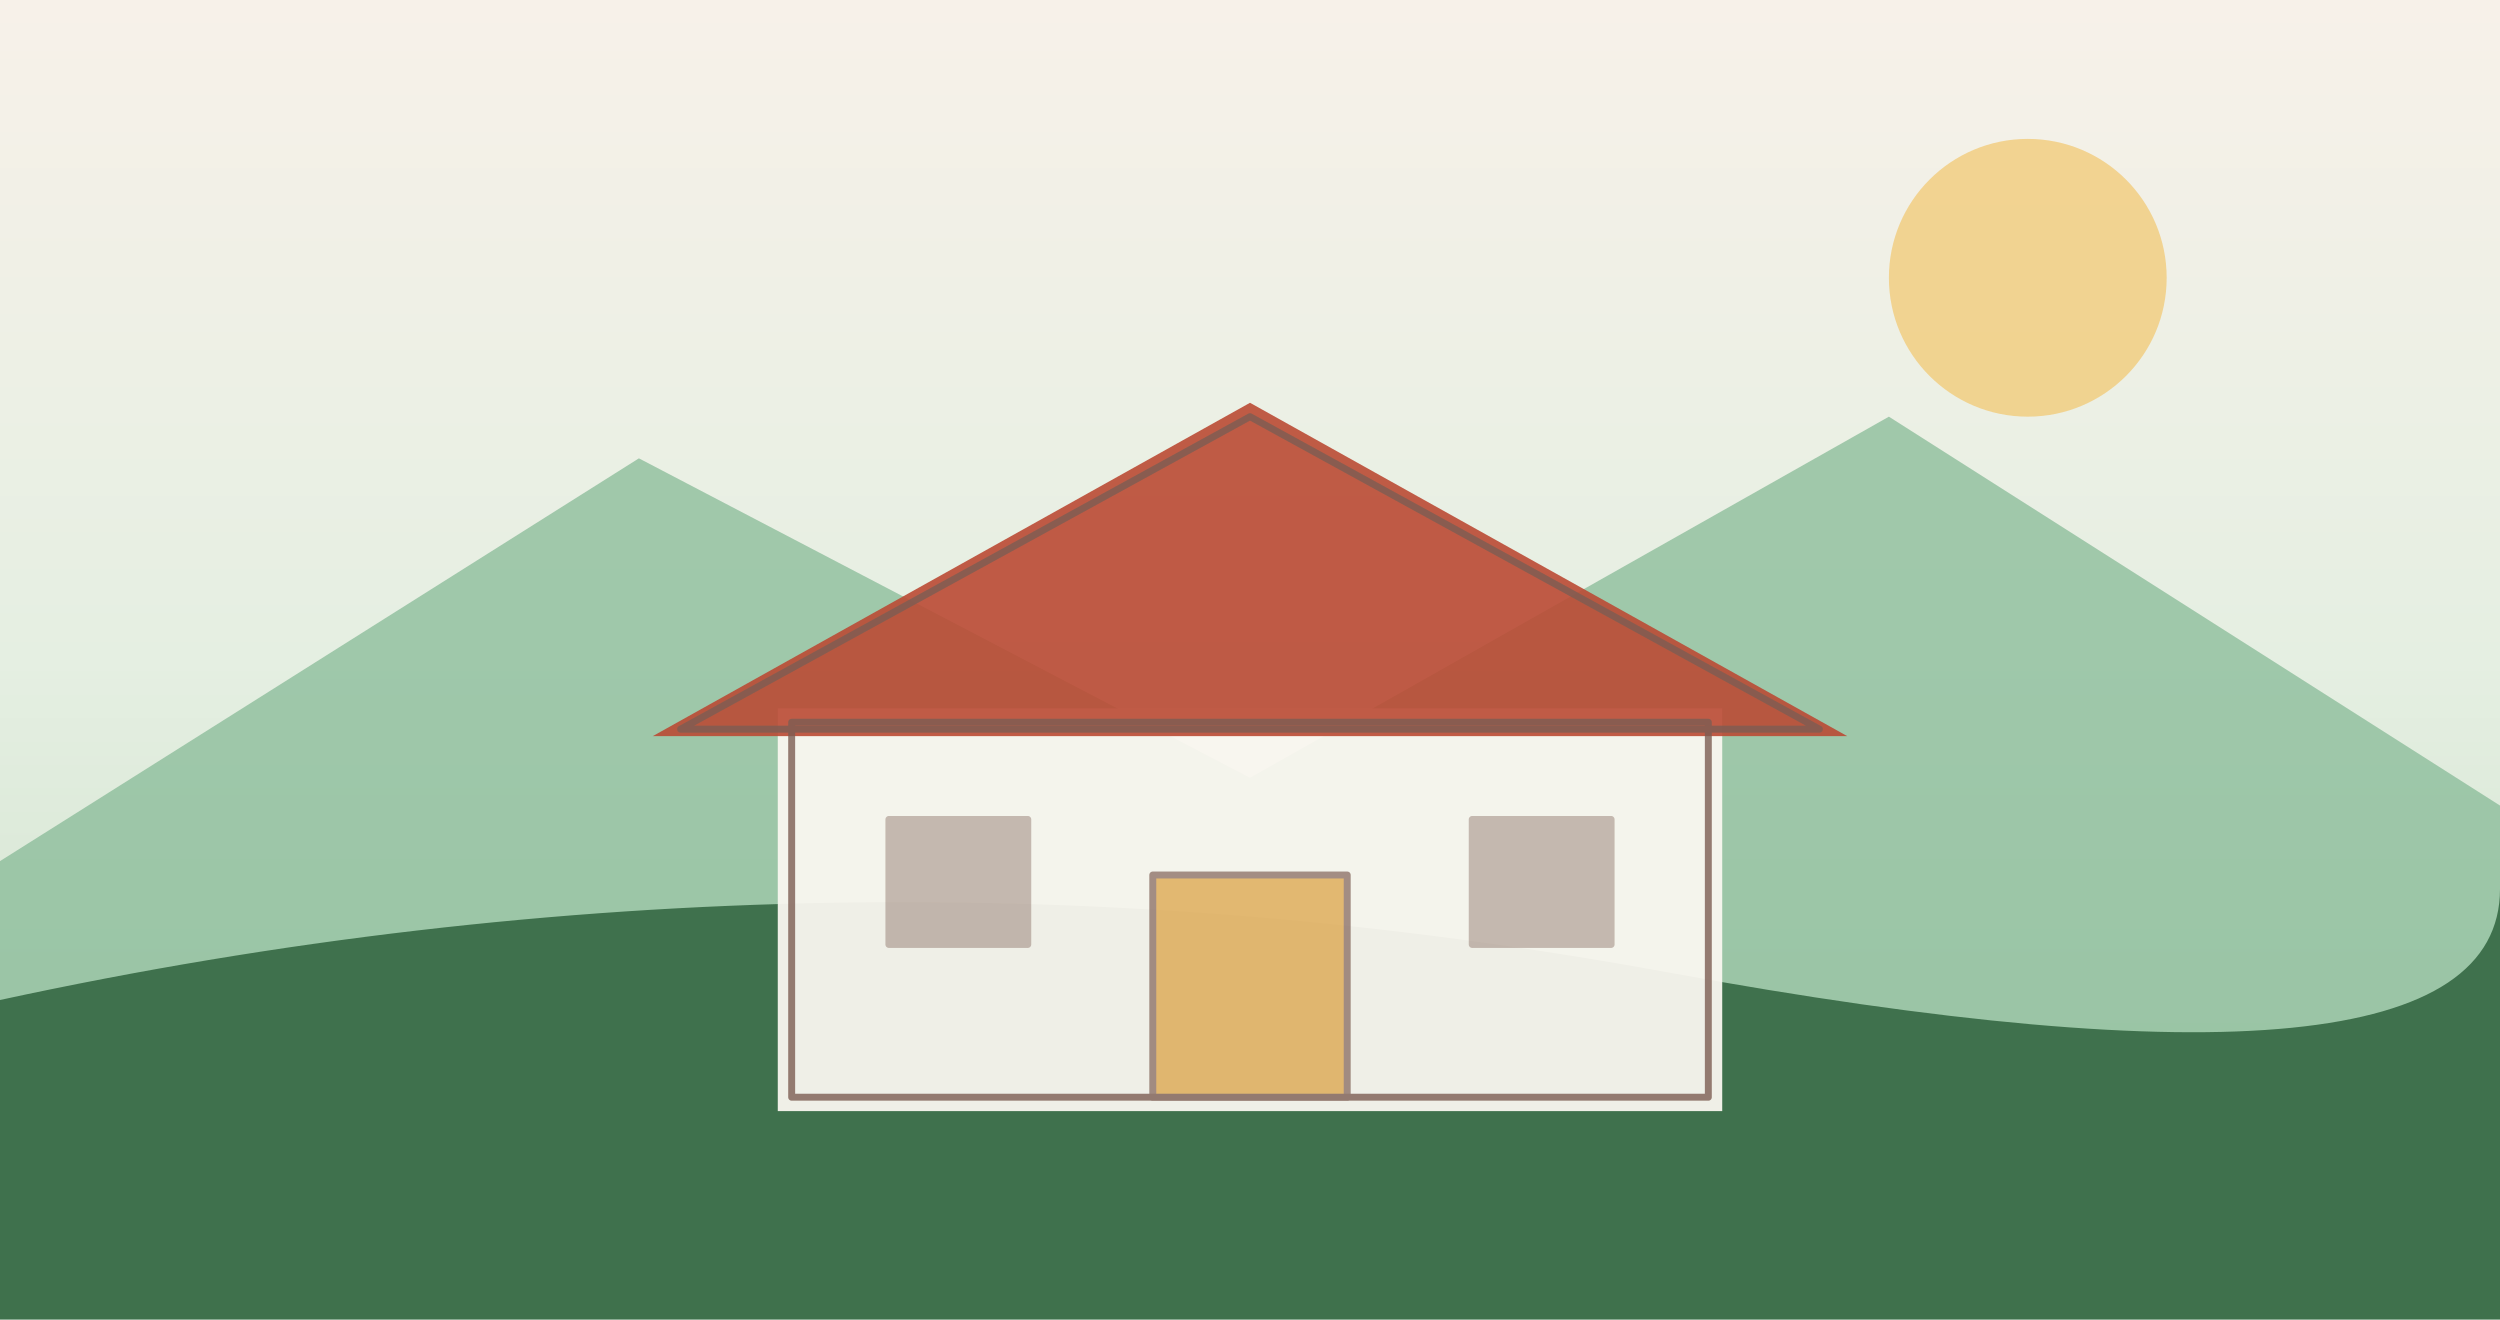
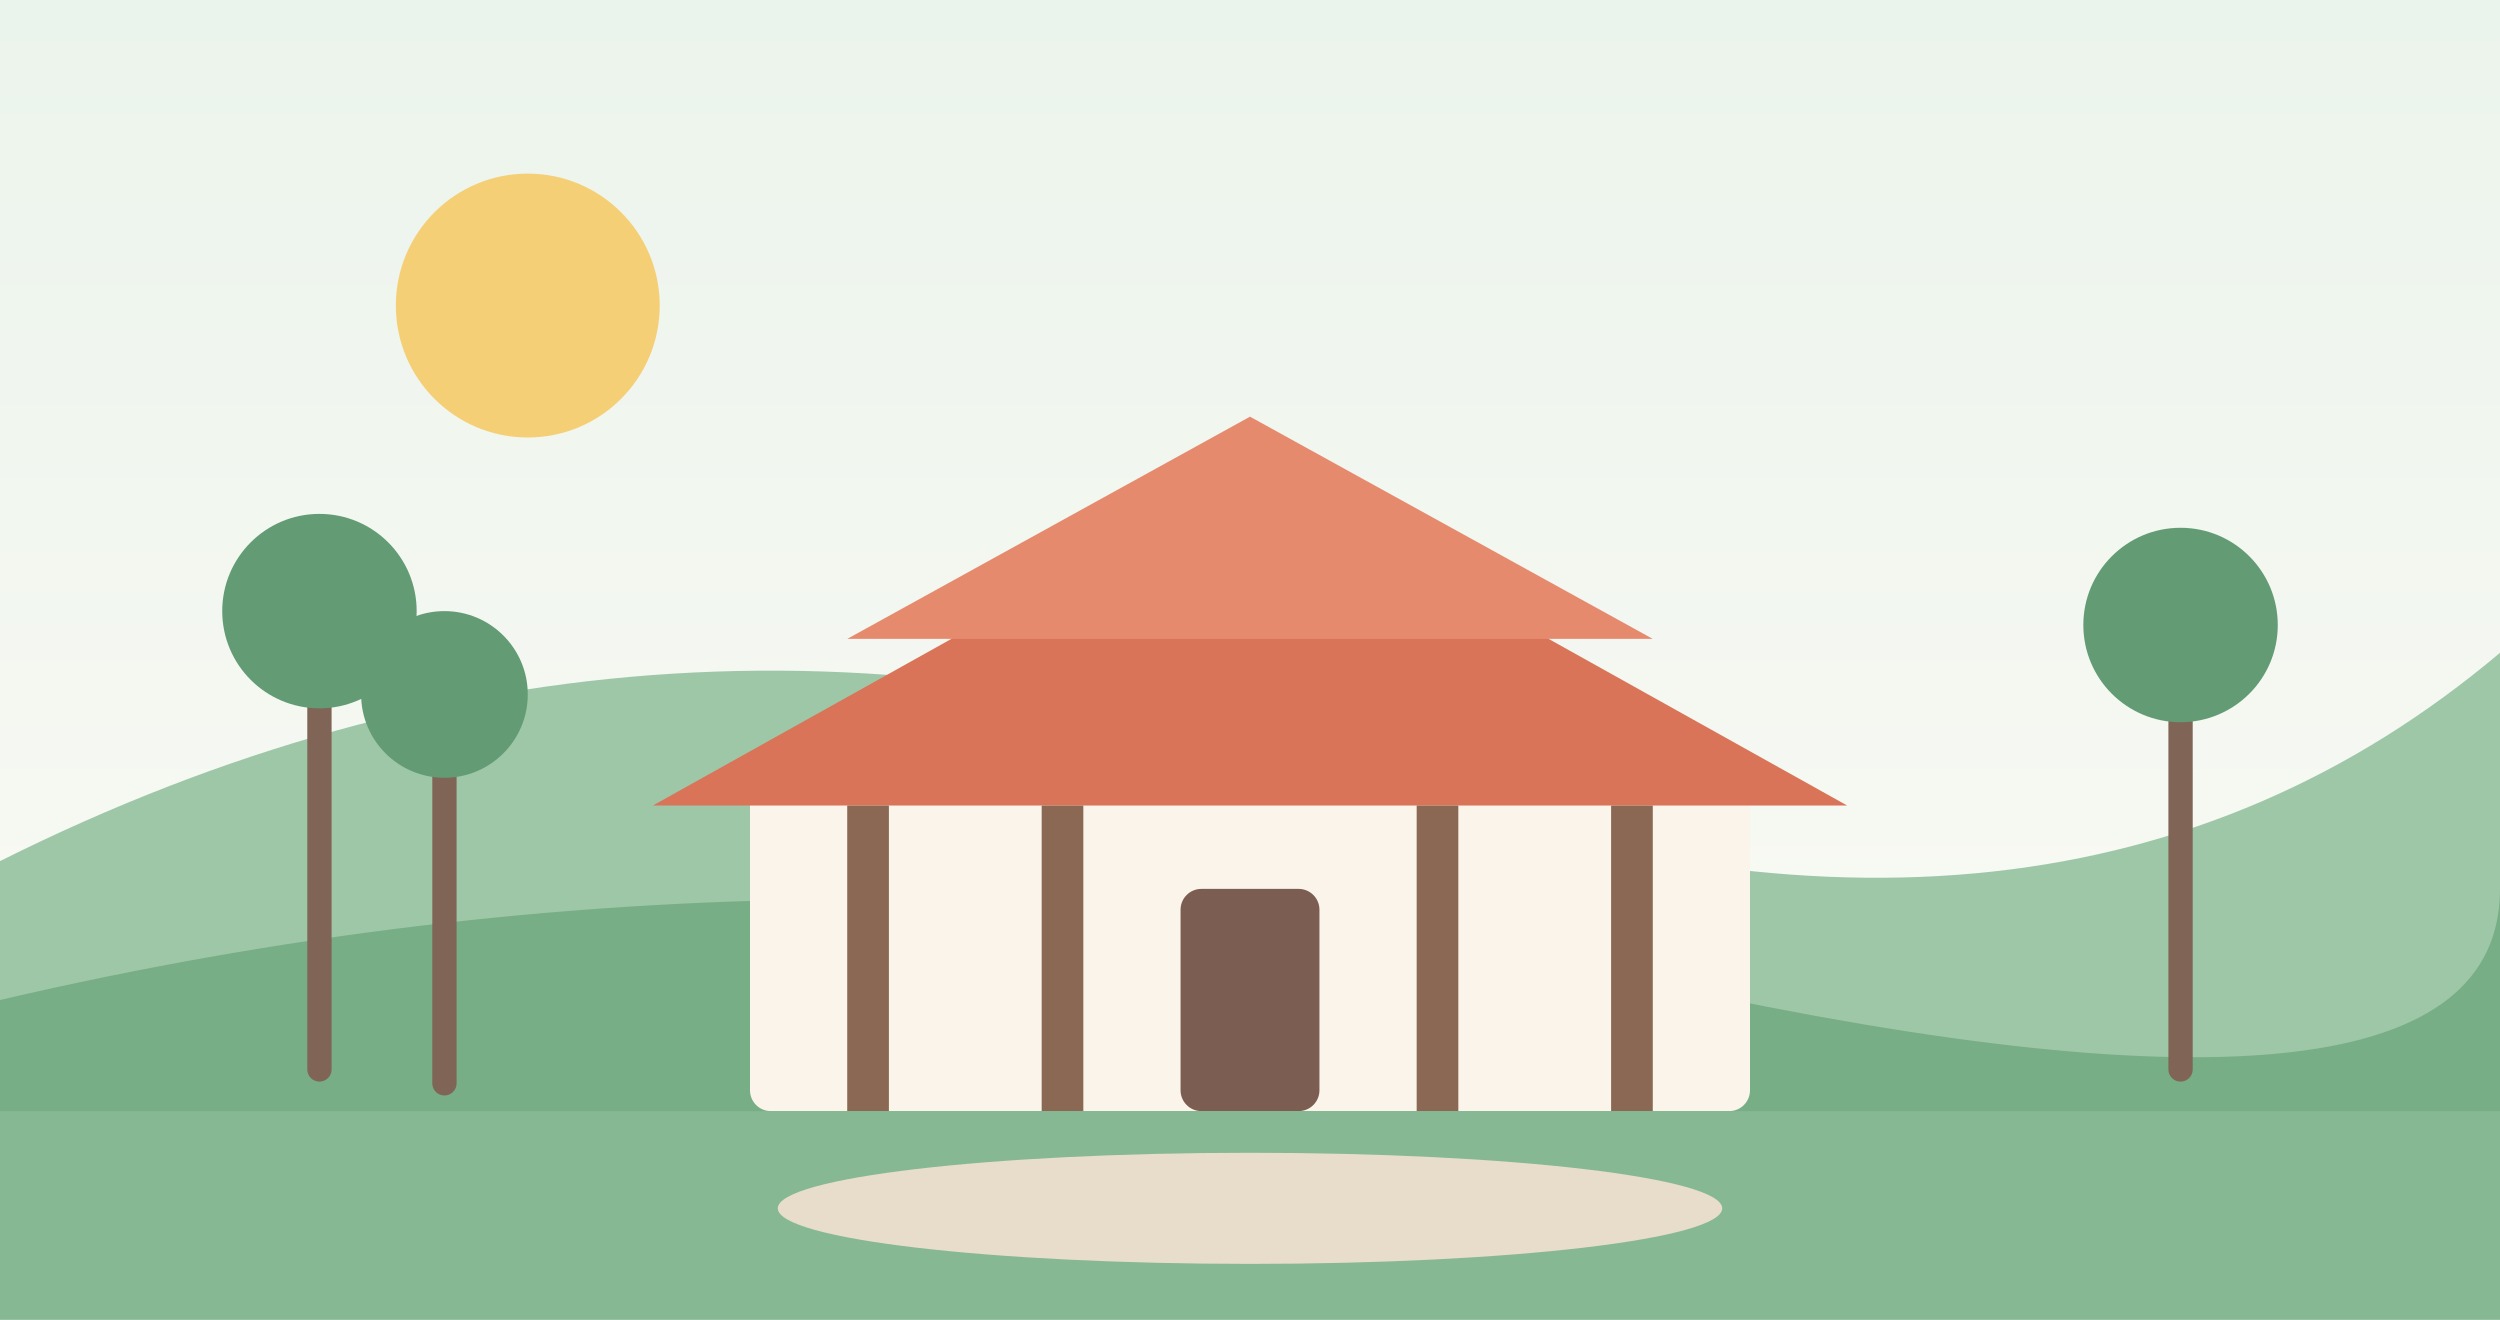
<svg xmlns="http://www.w3.org/2000/svg" viewBox="0 0 360 190">
  <defs>
-     <linearGradient id="sky-kuppalli" x1="0" y1="0" x2="0" y2="1">
-       <stop offset="0%" stop-color="#F7F1E9" />
-       <stop offset="50%" stop-color="#E5EFE2" />
-       <stop offset="100%" stop-color="#C9DEC6" />
+     <linearGradient id="pc-kpl" x1="0" y1="0" x2="0" y2="1">
+       <stop offset="0%" stop-color="#EBF4EC" />
+       <stop offset="100%" stop-color="#FDFBF6" />
    </linearGradient>
  </defs>
-   <g>
-     <rect width="360" height="190" fill="url(#sky-kuppalli)" />
-     <g>
-       <circle cx="292" cy="40" r="20" fill="#F2C974" opacity="0.75" />
-       <path d="M0 124l92-58 88 46 92-52 88 56v74H0Z" fill="#84B894" opacity="0.72" />
-       <path d="M0 144q120-26 240-4t120-12v62H0Z" fill="#2E613C" opacity="0.84" />
-       <rect x="112" y="102" width="136" height="58" fill="#FAF6F0" opacity="0.94" />
-       <polygon points="94,106 180,58 266,106" fill="#BA4A34" opacity="0.9" />
-     </g>
-     <g stroke="#7C5D52" stroke-linejoin="round" fill="none" opacity="0.8">
-       <rect x="114" y="104" width="132" height="54" />
-       <polygon points="98,105 180,60 262,105" />
-       <rect x="166" y="126" width="28" height="32" fill="#D99B38" opacity="0.85" />
-       <rect x="128" y="118" width="20" height="18" fill="#7C5D52" opacity="0.5" />
-       <rect x="212" y="118" width="20" height="18" fill="#7C5D52" opacity="0.5" />
-     </g>
-   </g>
+   <rect width="360" height="190" fill="url(#pc-kpl)" />
+   <circle cx="76" cy="44" r="19" fill="#F5CF76" />
+   <path d="M0 124Q96 76 196 112T360 94V190H0Z" fill="#9EC7A8" />
+   <path d="M0 144Q120 116 240 142T360 128V190H0Z" fill="#77AE86" />
+   <path d="M46 154V92M64 156V104M314 154V94" fill="none" stroke="#806556" stroke-width="3.5" stroke-linecap="round" />
+   <circle cx="46" cy="88" r="14" fill="#639C74" />
+   <circle cx="64" cy="100" r="12" fill="#639C74" />
+   <circle cx="314" cy="90" r="14" fill="#639C74" />
+   <rect x="108" y="112" width="144" height="48" rx="3" fill="#FAF4EA" />
+   <polygon points="94,116 180,68 266,116" fill="#D97458" />
+   <polygon points="122,92 180,60 238,92" fill="#E68A6E" />
+   <rect x="122" y="116" width="6" height="44" fill="#8B6854" />
+   <rect x="150" y="116" width="6" height="44" fill="#8B6854" />
+   <rect x="204" y="116" width="6" height="44" fill="#8B6854" />
+   <rect x="232" y="116" width="6" height="44" fill="#8B6854" />
+   <rect x="170" y="128" width="20" height="32" rx="3" fill="#7C5D52" />
+   <rect x="0" y="160" width="360" height="30" fill="#85B893" />
+   <ellipse cx="180" cy="174" rx="68" ry="8" fill="#E8DCCB" />
</svg>
